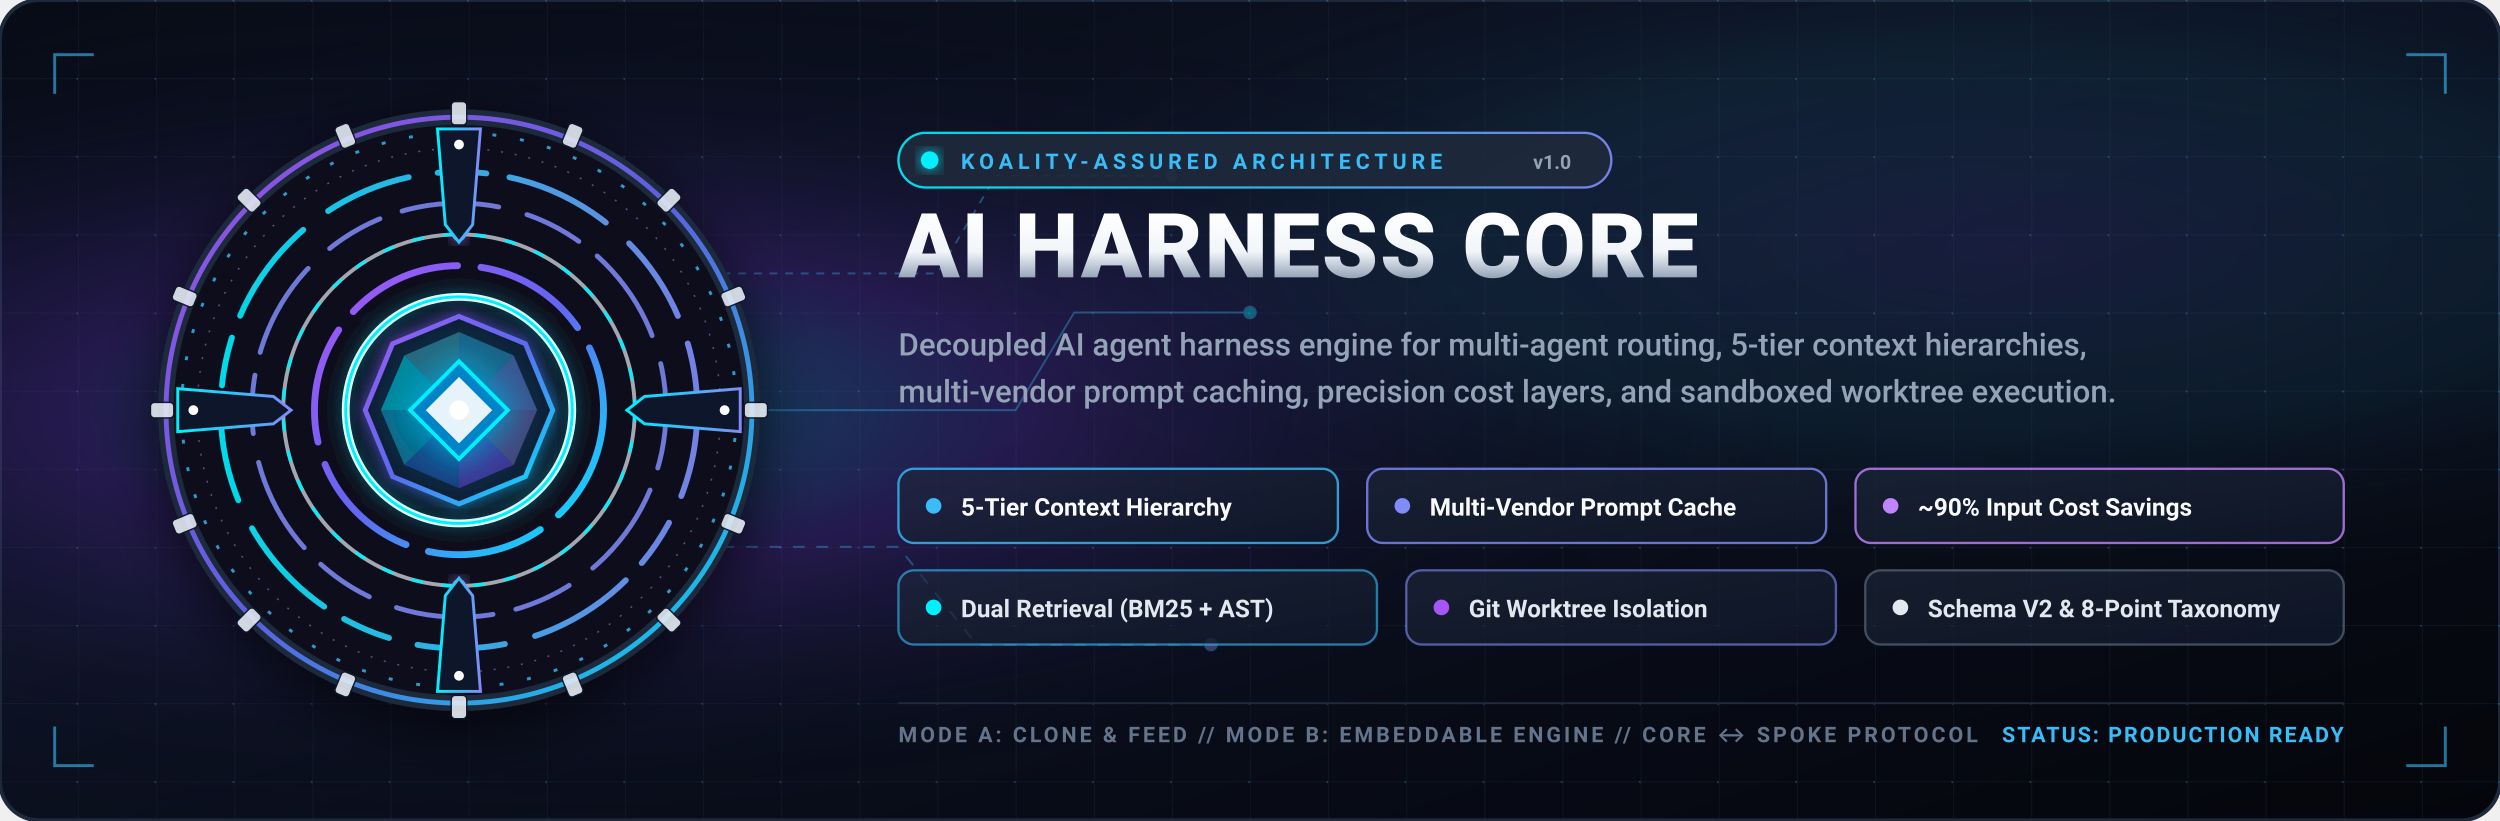
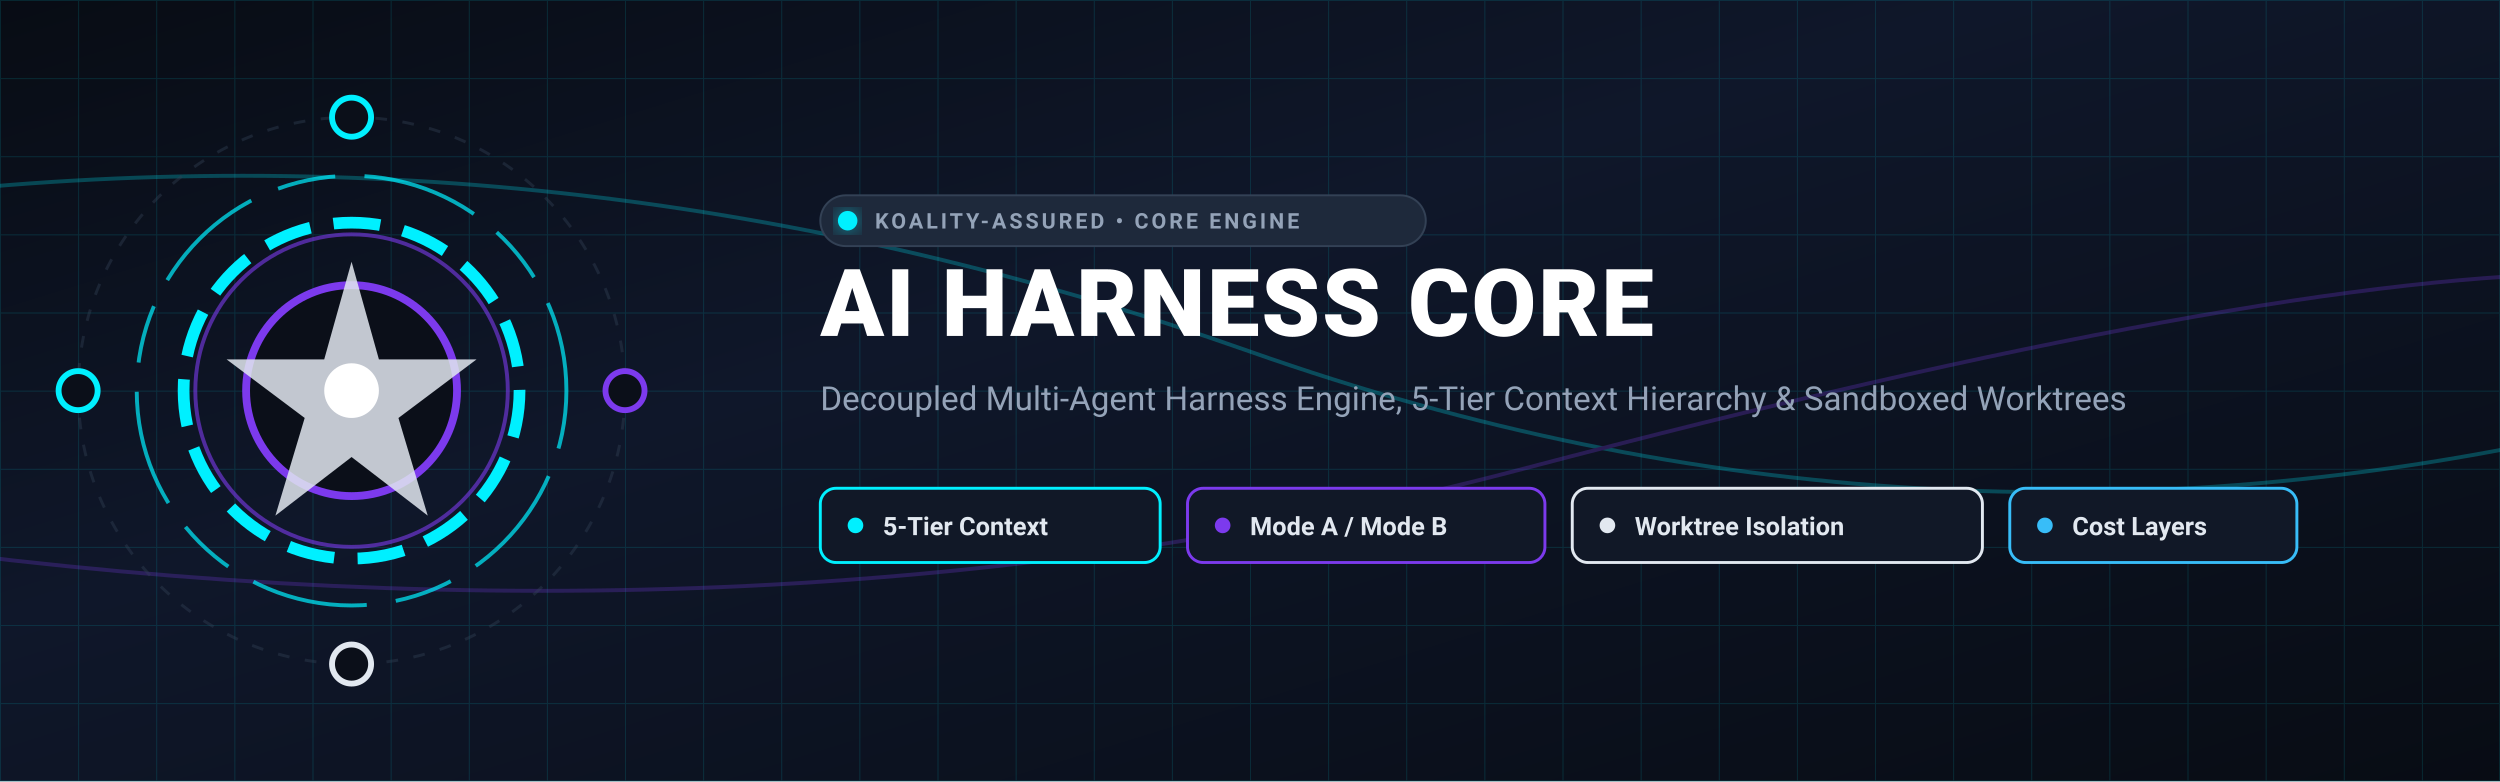
- <svg xmlns="http://www.w3.org/2000/svg" viewBox="0 0 1280 420" width="100%" height="auto" role="img" aria-label="AI Harness Core Hero Banner">
+ <svg xmlns="http://www.w3.org/2000/svg" viewBox="0 0 1280 400" width="100%" height="100%">
  <defs>
-     <linearGradient id="bannerBg" x1="0%" y1="0%" x2="100%" y2="100%">
-       <stop offset="0%" stop-color="#080C17" />
-       <stop offset="40%" stop-color="#0C1222" />
-       <stop offset="80%" stop-color="#070A14" />
-       <stop offset="100%" stop-color="#04060A" />
+     <linearGradient id="bg" x1="0%" y1="0%" x2="100%" y2="100%">
+       <stop offset="0%" stop-color="#080C14" />
+       <stop offset="40%" stop-color="#0F172A" />
+       <stop offset="100%" stop-color="#080C14" />
    </linearGradient>
-     <radialGradient id="leftCoreGlow" cx="22%" cy="50%" r="55%">
-       <stop offset="0%" stop-color="#00E5FF" stop-opacity="0.30" />
-       <stop offset="35%" stop-color="#7C3AED" stop-opacity="0.22" />
-       <stop offset="70%" stop-color="#1E1B4B" stop-opacity="0.10" />
-       <stop offset="100%" stop-color="#000000" stop-opacity="0" />
-     </radialGradient>
-     <radialGradient id="rightAccentGlow" cx="80%" cy="30%" r="45%">
-       <stop offset="0%" stop-color="#6366F1" stop-opacity="0.15" />
-       <stop offset="50%" stop-color="#38BDF8" stop-opacity="0.08" />
-       <stop offset="100%" stop-color="#000000" stop-opacity="0" />
-     </radialGradient>
-     <linearGradient id="cyberGradient" x1="0%" y1="0%" x2="100%" y2="0%">
+     <linearGradient id="accent-cyan" x1="0%" y1="0%" x2="100%" y2="0%">
      <stop offset="0%" stop-color="#00F0FF" />
-       <stop offset="50%" stop-color="#38BDF8" />
-       <stop offset="100%" stop-color="#818CF8" />
+       <stop offset="100%" stop-color="#7C3AED" />
    </linearGradient>
-     <linearGradient id="violetCyber" x1="0%" y1="0%" x2="100%" y2="100%">
-       <stop offset="0%" stop-color="#A855F7" />
-       <stop offset="50%" stop-color="#6366F1" />
-       <stop offset="100%" stop-color="#00F0FF" />
+     <linearGradient id="core-glow" x1="0%" y1="0%" x2="100%" y2="100%">
+       <stop offset="0%" stop-color="#00F0FF" />
+       <stop offset="50%" stop-color="#7C3AED" />
+       <stop offset="100%" stop-color="#E2E8F0" />
    </linearGradient>
-     <linearGradient id="titlePlatinum" x1="0%" y1="0%" x2="0%" y2="100%">
-       <stop offset="0%" stop-color="#FFFFFF" />
-       <stop offset="60%" stop-color="#F1F5F9" />
-       <stop offset="100%" stop-color="#94A3B8" />
-     </linearGradient>
-     <linearGradient id="cardBg" x1="0%" y1="0%" x2="100%" y2="100%">
-       <stop offset="0%" stop-color="#1E293B" stop-opacity="0.6" />
-       <stop offset="100%" stop-color="#0F172A" stop-opacity="0.8" />
-     </linearGradient>
-     <filter id="coreBloom" x="-50%" y="-50%" width="200%" height="200%">
-       <feGaussianBlur stdDeviation="8" result="blur1" />
-       <feGaussianBlur stdDeviation="24" result="blur2" />
-       <feMerge>
-         <feMergeNode in="blur2" />
-         <feMergeNode in="blur1" />
-         <feMergeNode in="SourceGraphic" />
-       </feMerge>
+     <filter id="glow" x="-20%" y="-20%" width="140%" height="140%">
+       <feGaussianBlur stdDeviation="6" result="blur" />
+       <feComposite in="SourceGraphic" in2="blur" operator="over" />
    </filter>
-     <filter id="neonGlow" x="-30%" y="-30%" width="160%" height="160%">
-       <feGaussianBlur stdDeviation="4" result="blur" />
-       <feMerge>
-         <feMergeNode in="blur" />
-         <feMergeNode in="SourceGraphic" />
-       </feMerge>
-     </filter>
-     <filter id="shadowFilter" x="-10%" y="-10%" width="120%" height="120%">
-       <feDropShadow dx="0" dy="8" stdDeviation="16" flood-color="#000000" flood-opacity="0.7" />
-     </filter>
-     <pattern id="techGrid" width="40" height="40" patternUnits="userSpaceOnUse">
-       <path d="M 40 0 L 0 0 0 40" fill="none" stroke="#1E293B" stroke-width="0.75" stroke-opacity="0.4" />
-       <circle cx="40" cy="0" r="1" fill="#38BDF8" fill-opacity="0.3" />
+   </defs>
+   <rect width="1280" height="400" fill="url(#bg)" />
+   <g opacity="0.12" stroke="#00F0FF" stroke-width="1">
+     <pattern id="grid" width="40" height="40" patternUnits="userSpaceOnUse">
+       <path d="M 40 0 L 0 0 0 40" fill="none" />
    </pattern>
-   </defs>
-   <rect width="1280" height="420" rx="20" fill="url(#bannerBg)" stroke="#1E293B" stroke-width="2" />
-   <rect width="1280" height="420" rx="20" fill="url(#techGrid)" />
-   <rect width="1280" height="420" rx="20" fill="url(#leftCoreGlow)" />
-   <rect width="1280" height="420" rx="20" fill="url(#rightAccentGlow)" />
-   <g stroke="#38BDF8" stroke-width="1.5" opacity="0.6">
-     <path d="M 28 48 L 28 28 L 48 28" fill="none" />
-     <path d="M 1232 28 L 1252 28 L 1252 48" fill="none" />
-     <path d="M 28 372 L 28 392 L 48 392" fill="none" />
-     <path d="M 1232 392 L 1252 392 L 1252 372" fill="none" />
+     <rect width="1280" height="400" fill="url(#grid)" />
  </g>
-   <g opacity="0.35" stroke="#38BDF8" stroke-width="1" fill="none">
-     <path d="M 390 210 L 520 210 L 550 160 L 640 160" />
-     <path d="M 370 140 L 480 140 L 510 90 L 600 90" stroke-dasharray="4 4" />
-     <path d="M 370 280 L 460 280 L 500 330 L 620 330" stroke-dasharray="6 6" />
-     <circle cx="640" cy="160" r="3" fill="#00F0FF" />
-     <circle cx="600" cy="90" r="2.5" fill="#818CF8" />
-     <circle cx="620" cy="330" r="3" fill="#C084FC" />
+   <g opacity="0.25">
+     <path d="M -50 100 Q 300 60 640 180 T 1330 220" fill="none" stroke="#00F0FF" stroke-width="2" />
+     <path d="M -50 280 Q 400 340 780 240 T 1330 140" fill="none" stroke="#7C3AED" stroke-width="2" />
  </g>
-   <g id="harness-core-emblem" filter="url(#shadowFilter)">
-     <circle cx="235" cy="210" r="150" fill="#0B101D" stroke="#1E293B" stroke-width="8" />
-     <circle cx="235" cy="210" r="150" fill="none" stroke="url(#violetCyber)" stroke-width="2.5" stroke-opacity="0.9" />
-     <g fill="#E2E8F0" stroke="#0F172A" stroke-width="0.8" opacity="0.9">
-       <rect x="231" y="52" width="8" height="12" rx="2" />
-       <rect x="231" y="356" width="8" height="12" rx="2" />
-       <rect x="77" y="206" width="12" height="8" rx="2" />
-       <rect x="381" y="206" width="12" height="8" rx="2" />
-       <rect x="231" y="52" width="8" height="12" rx="2" transform="rotate(45 235 210)" />
-       <rect x="231" y="356" width="8" height="12" rx="2" transform="rotate(45 235 210)" />
-       <rect x="77" y="206" width="12" height="8" rx="2" transform="rotate(45 235 210)" />
-       <rect x="381" y="206" width="12" height="8" rx="2" transform="rotate(45 235 210)" />
-       <rect x="231" y="52" width="8" height="12" rx="2" transform="rotate(22.5 235 210)" />
-       <rect x="231" y="356" width="8" height="12" rx="2" transform="rotate(22.5 235 210)" />
-       <rect x="77" y="206" width="12" height="8" rx="2" transform="rotate(22.5 235 210)" />
-       <rect x="381" y="206" width="12" height="8" rx="2" transform="rotate(22.5 235 210)" />
-       <rect x="231" y="52" width="8" height="12" rx="2" transform="rotate(67.5 235 210)" />
-       <rect x="231" y="356" width="8" height="12" rx="2" transform="rotate(67.5 235 210)" />
-       <rect x="77" y="206" width="12" height="8" rx="2" transform="rotate(67.5 235 210)" />
-       <rect x="381" y="206" width="12" height="8" rx="2" transform="rotate(67.5 235 210)" />
+   <g transform="translate(180, 200)">
+     <circle cx="0" cy="0" r="140" fill="none" stroke="#334155" stroke-width="1.5" stroke-dasharray="6 8" opacity="0.4" />
+     <circle cx="0" cy="0" r="110" fill="none" stroke="#00F0FF" stroke-width="2" stroke-dasharray="30 15 60 15" opacity="0.7" />
+     <circle cx="0" cy="0" r="80" fill="none" stroke="#7C3AED" stroke-width="2" opacity="0.6" />
+     <circle cx="0" cy="-140" r="10" fill="#0B0F19" stroke="#00F0FF" stroke-width="3" />
+     <circle cx="140" cy="0" r="10" fill="#0B0F19" stroke="#7C3AED" stroke-width="3" />
+     <circle cx="0" cy="140" r="10" fill="#0B0F19" stroke="#E2E8F0" stroke-width="3" />
+     <circle cx="-140" cy="0" r="10" fill="#0B0F19" stroke="#00F0FF" stroke-width="3" />
+     <g transform="translate(-256, -256)">
+       <circle cx="256" cy="256" r="86" fill="none" stroke="#00F0FF" stroke-width="6" stroke-dasharray="24 12" />
+       <circle cx="256" cy="256" r="54" fill="#0B0F19" stroke="#7C3AED" stroke-width="4" />
+       <polygon points="256,190 270,240 320,240 280,270 295,320 256,290 217,320 232,270 192,240 242,240" fill="#E2E8F0" opacity="0.85" />
+       <circle cx="256" cy="256" r="14" fill="#FFFFFF" />
    </g>
-     <circle cx="235" cy="210" r="142" fill="none" stroke="#38BDF8" stroke-width="1.5" stroke-dasharray="2 12.3" opacity="0.8" />
-     <circle cx="235" cy="210" r="134" fill="none" stroke="#C084FC" stroke-width="0.75" stroke-dasharray="1 6.1" opacity="0.5" />
-     <circle cx="235" cy="210" r="122" fill="none" stroke="url(#cyberGradient)" stroke-width="3" stroke-dasharray="45 15 25 12 55 16" stroke-linecap="round" opacity="0.9" />
-     <circle cx="235" cy="210" r="106" fill="none" stroke="#818CF8" stroke-width="2.5" stroke-dasharray="30 12 50 15" stroke-linecap="round" opacity="0.85" />
-     <circle cx="341" cy="210" r="3" fill="#38BDF8" filter="url(#neonGlow)" />
-     <circle cx="129" cy="210" r="3" fill="#38BDF8" filter="url(#neonGlow)" />
-     <circle cx="235" cy="210" r="90" fill="none" stroke="#E2E8F0" stroke-width="2" opacity="0.7" />
-     <circle cx="235" cy="210" r="90" fill="none" stroke="#00F0FF" stroke-width="1.5" stroke-dasharray="6 10" />
-     <circle cx="235" cy="120" r="3.5" fill="#C084FC" filter="url(#neonGlow)" />
-     <circle cx="235" cy="300" r="3.5" fill="#C084FC" filter="url(#neonGlow)" />
-     <circle cx="235" cy="210" r="74" fill="none" stroke="url(#violetCyber)" stroke-width="3.5" stroke-dasharray="60 12 60 12" stroke-linecap="round" />
-     <circle cx="235" cy="210" r="58" fill="none" stroke="#FFFFFF" stroke-width="4" />
-     <circle cx="235" cy="210" r="58" fill="none" stroke="#00F0FF" stroke-width="1.5" filter="url(#neonGlow)" />
-     <path d="M 224 66 L 246 66 L 242 115 L 235 124 L 228 115 Z" fill="#0F172A" stroke="url(#cyberGradient)" stroke-width="1.5" />
-     <circle cx="235" cy="74" r="2.5" fill="#FFFFFF" />
-     <path d="M 224 354 L 246 354 L 242 305 L 235 296 L 228 305 Z" fill="#0F172A" stroke="url(#cyberGradient)" stroke-width="1.5" />
-     <circle cx="235" cy="346" r="2.5" fill="#FFFFFF" />
-     <path d="M 91 199 L 91 221 L 140 217 L 149 210 L 140 203 Z" fill="#0F172A" stroke="url(#cyberGradient)" stroke-width="1.5" />
-     <circle cx="99" cy="210" r="2.5" fill="#FFFFFF" />
-     <path d="M 379 199 L 379 221 L 330 217 L 321 210 L 330 203 Z" fill="#0F172A" stroke="url(#cyberGradient)" stroke-width="1.5" />
-     <circle cx="371" cy="210" r="2.5" fill="#FFFFFF" />
-     <polygon points="235,162 269,176 283,210 269,244 235,258 201,244 187,210 201,176" fill="#0F172A" stroke="url(#violetCyber)" stroke-width="2.5" filter="url(#neonGlow)" />
-     <polygon points="235,170 235,210 263,182" fill="#38BDF8" opacity="0.4" />
-     <polygon points="263,182 235,210 275,210" fill="#818CF8" opacity="0.45" />
-     <polygon points="275,210 235,210 263,238" fill="#C084FC" opacity="0.35" />
-     <polygon points="263,238 235,210 235,250" fill="#7C3AED" opacity="0.5" />
-     <polygon points="235,250 235,210 207,238" fill="#2563EB" opacity="0.4" />
-     <polygon points="207,238 235,210 195,210" fill="#00D2FF" opacity="0.4" />
-     <polygon points="195,210 235,210 207,182" fill="#00F0FF" opacity="0.5" />
-     <polygon points="207,182 235,210 235,170" fill="#67E8F9" opacity="0.35" />
-     <polygon points="235,185 260,210 235,235 210,210" fill="#0284C7" stroke="#00F0FF" stroke-width="2" filter="url(#coreBloom)" />
-     <polygon points="235,193 252,210 235,227 218,210" fill="#FFFFFF" opacity="0.9" />
-     <circle cx="235" cy="210" r="5" fill="#FFFFFF" />
  </g>
-   <g id="typography-and-content">
-     <g transform="translate(460, 68)">
-       <rect width="365" height="28" rx="14" fill="#1E293B" stroke="url(#cyberGradient)" stroke-width="1.2" opacity="0.9" />
-       <circle cx="16" cy="14" r="4.5" fill="#00F0FF" filter="url(#neonGlow)" />
-       <text x="32" y="18.5" font-family="system-ui, -apple-system, 'Segoe UI', Roboto, sans-serif" font-size="11" font-weight="700" fill="#38BDF8" letter-spacing="2.5">KOALITY-ASSURED ARCHITECTURE</text>
-       <text x="325" y="18.5" font-family="system-ui, -apple-system, 'Segoe UI', Roboto, sans-serif" font-size="10" font-weight="600" fill="#94A3B8">v1.0</text>
-     </g>
-     <text x="460" y="142" font-family="system-ui, -apple-system, 'Segoe UI', Roboto, sans-serif" font-size="46" font-weight="800" fill="url(#titlePlatinum)" letter-spacing="1">
-       AI HARNESS CORE
-     </text>
-     <text x="460" y="182" font-family="system-ui, -apple-system, 'Segoe UI', Roboto, sans-serif" font-size="16" font-weight="500" fill="#94A3B8">
-       Decoupled AI agent harness engine for multi-agent routing, 5-tier context hierarchies,
-     </text>
-     <text x="460" y="206" font-family="system-ui, -apple-system, 'Segoe UI', Roboto, sans-serif" font-size="16" font-weight="500" fill="#94A3B8">
-       multi-vendor prompt caching, precision cost layers, and sandboxed worktree execution.
-     </text>
-     <g transform="translate(460, 240)">
-       <g>
-         <rect width="225" height="38" rx="8" fill="url(#cardBg)" stroke="#38BDF8" stroke-width="1.2" stroke-opacity="0.8" />
+   <g transform="translate(420, 100)">
+     <rect x="0" y="0" width="310" height="26" rx="13" fill="#1E293B" stroke="#334155" stroke-width="1" />
+     <circle cx="14" cy="13" r="5" fill="#00F0FF" filter="url(#glow)" />
+     <text x="28" y="17" fill="#94A3B8" font-family="-apple-system, BlinkMacSystemFont, 'Segoe UI', Roboto, sans-serif" font-size="11" font-weight="700" letter-spacing="1.5">KOALITY-ASSURED • CORE ENGINE</text>
+     <text x="0" y="72" fill="#FFFFFF" font-family="-apple-system, BlinkMacSystemFont, 'Segoe UI', Roboto, sans-serif" font-size="48" font-weight="900" letter-spacing="1">AI HARNESS CORE</text>
+     <text x="0" y="110" fill="#94A3B8" font-family="-apple-system, BlinkMacSystemFont, 'Segoe UI', Roboto, sans-serif" font-size="17" font-weight="400">Decoupled Multi-Agent Harness Engine, 5-Tier Context Hierarchy &amp; Sandboxed Worktrees</text>
+     <g transform="translate(0, 150)">
+       <g transform="translate(0, 0)">
+         <rect x="0" y="0" width="174" height="38" rx="8" fill="#111827" stroke="#00F0FF" stroke-width="1.5" />
+         <circle cx="18" cy="19" r="4" fill="#00F0FF" />
+         <text x="32" y="24" fill="#E2E8F0" font-family="-apple-system, BlinkMacSystemFont, 'Segoe UI', Roboto, sans-serif" font-size="13" font-weight="600">5-Tier Context</text>
+       </g>
+       <g transform="translate(188, 0)">
+         <rect x="0" y="0" width="183" height="38" rx="8" fill="#111827" stroke="#7C3AED" stroke-width="1.5" />
+         <circle cx="18" cy="19" r="4" fill="#7C3AED" />
+         <text x="32" y="24" fill="#E2E8F0" font-family="-apple-system, BlinkMacSystemFont, 'Segoe UI', Roboto, sans-serif" font-size="13" font-weight="600">Mode A / Mode B</text>
+       </g>
+       <g transform="translate(385, 0)">
+         <rect x="0" y="0" width="210" height="38" rx="8" fill="#111827" stroke="#E2E8F0" stroke-width="1.5" />
+         <circle cx="18" cy="19" r="4" fill="#E2E8F0" />
+         <text x="32" y="24" fill="#E2E8F0" font-family="-apple-system, BlinkMacSystemFont, 'Segoe UI', Roboto, sans-serif" font-size="13" font-weight="600">Worktree Isolation</text>
+       </g>
+       <g transform="translate(609, 0)">
+         <rect x="0" y="0" width="147" height="38" rx="8" fill="#111827" stroke="#38BDF8" stroke-width="1.5" />
        <circle cx="18" cy="19" r="4" fill="#38BDF8" />
-         <text x="32" y="24" font-family="system-ui, -apple-system, 'Segoe UI', Roboto, sans-serif" font-size="12.5" font-weight="600" fill="#F8FAFC">5-Tier Context Hierarchy</text>
+         <text x="32" y="24" fill="#E2E8F0" font-family="-apple-system, BlinkMacSystemFont, 'Segoe UI', Roboto, sans-serif" font-size="13" font-weight="600">Cost Layers</text>
      </g>
-       <g transform="translate(240, 0)">
-         <rect width="235" height="38" rx="8" fill="url(#cardBg)" stroke="#818CF8" stroke-width="1.2" stroke-opacity="0.8" />
-         <circle cx="18" cy="19" r="4" fill="#818CF8" />
-         <text x="32" y="24" font-family="system-ui, -apple-system, 'Segoe UI', Roboto, sans-serif" font-size="12.5" font-weight="600" fill="#F8FAFC">Multi-Vendor Prompt Cache</text>
-       </g>
-       <g transform="translate(490, 0)">
-         <rect width="250" height="38" rx="8" fill="url(#cardBg)" stroke="#C084FC" stroke-width="1.2" stroke-opacity="0.8" />
-         <circle cx="18" cy="19" r="4" fill="#C084FC" />
-         <text x="32" y="24" font-family="system-ui, -apple-system, 'Segoe UI', Roboto, sans-serif" font-size="12.5" font-weight="600" fill="#F8FAFC">~90% Input Cost Savings</text>
-       </g>
-     </g>
-     <g transform="translate(460, 292)">
-       <g>
-         <rect width="245" height="38" rx="8" fill="url(#cardBg)" stroke="#38BDF8" stroke-width="1.2" stroke-opacity="0.6" />
-         <circle cx="18" cy="19" r="4" fill="#00F0FF" />
-         <text x="32" y="24" font-family="system-ui, -apple-system, 'Segoe UI', Roboto, sans-serif" font-size="12.5" font-weight="600" fill="#E2E8F0">Dual Retrieval (BM25 + AST)</text>
-       </g>
-       <g transform="translate(260, 0)">
-         <rect width="220" height="38" rx="8" fill="url(#cardBg)" stroke="#818CF8" stroke-width="1.2" stroke-opacity="0.6" />
-         <circle cx="18" cy="19" r="4" fill="#A855F7" />
-         <text x="32" y="24" font-family="system-ui, -apple-system, 'Segoe UI', Roboto, sans-serif" font-size="12.5" font-weight="600" fill="#E2E8F0">Git Worktree Isolation</text>
-       </g>
-       <g transform="translate(495, 0)">
-         <rect width="245" height="38" rx="8" fill="url(#cardBg)" stroke="#64748B" stroke-width="1.2" stroke-opacity="0.6" />
-         <circle cx="18" cy="19" r="4" fill="#E2E8F0" />
-         <text x="32" y="24" font-family="system-ui, -apple-system, 'Segoe UI', Roboto, sans-serif" font-size="12.5" font-weight="600" fill="#E2E8F0">Schema V2 &amp; 8-Point Taxonomy</text>
-       </g>
-     </g>
-     <g transform="translate(460, 360)">
-       <line x1="0" y1="0" x2="740" y2="0" stroke="#1E293B" stroke-width="1" />
-       <text x="0" y="20" font-family="system-ui, -apple-system, 'Segoe UI', Roboto, monospace" font-size="11" font-weight="600" fill="#64748B" letter-spacing="1.5">
-         MODE A: CLONE &amp; FEED  //  MODE B: EMBEDDABLE ENGINE  //  CORE ↔ SPOKE PROTOCOL
-       </text>
-       <text x="740" y="20" text-anchor="end" font-family="system-ui, -apple-system, 'Segoe UI', Roboto, monospace" font-size="11" font-weight="600" fill="#38BDF8" letter-spacing="1">
-         STATUS: PRODUCTION READY
-       </text>
    </g>
  </g>
</svg>
